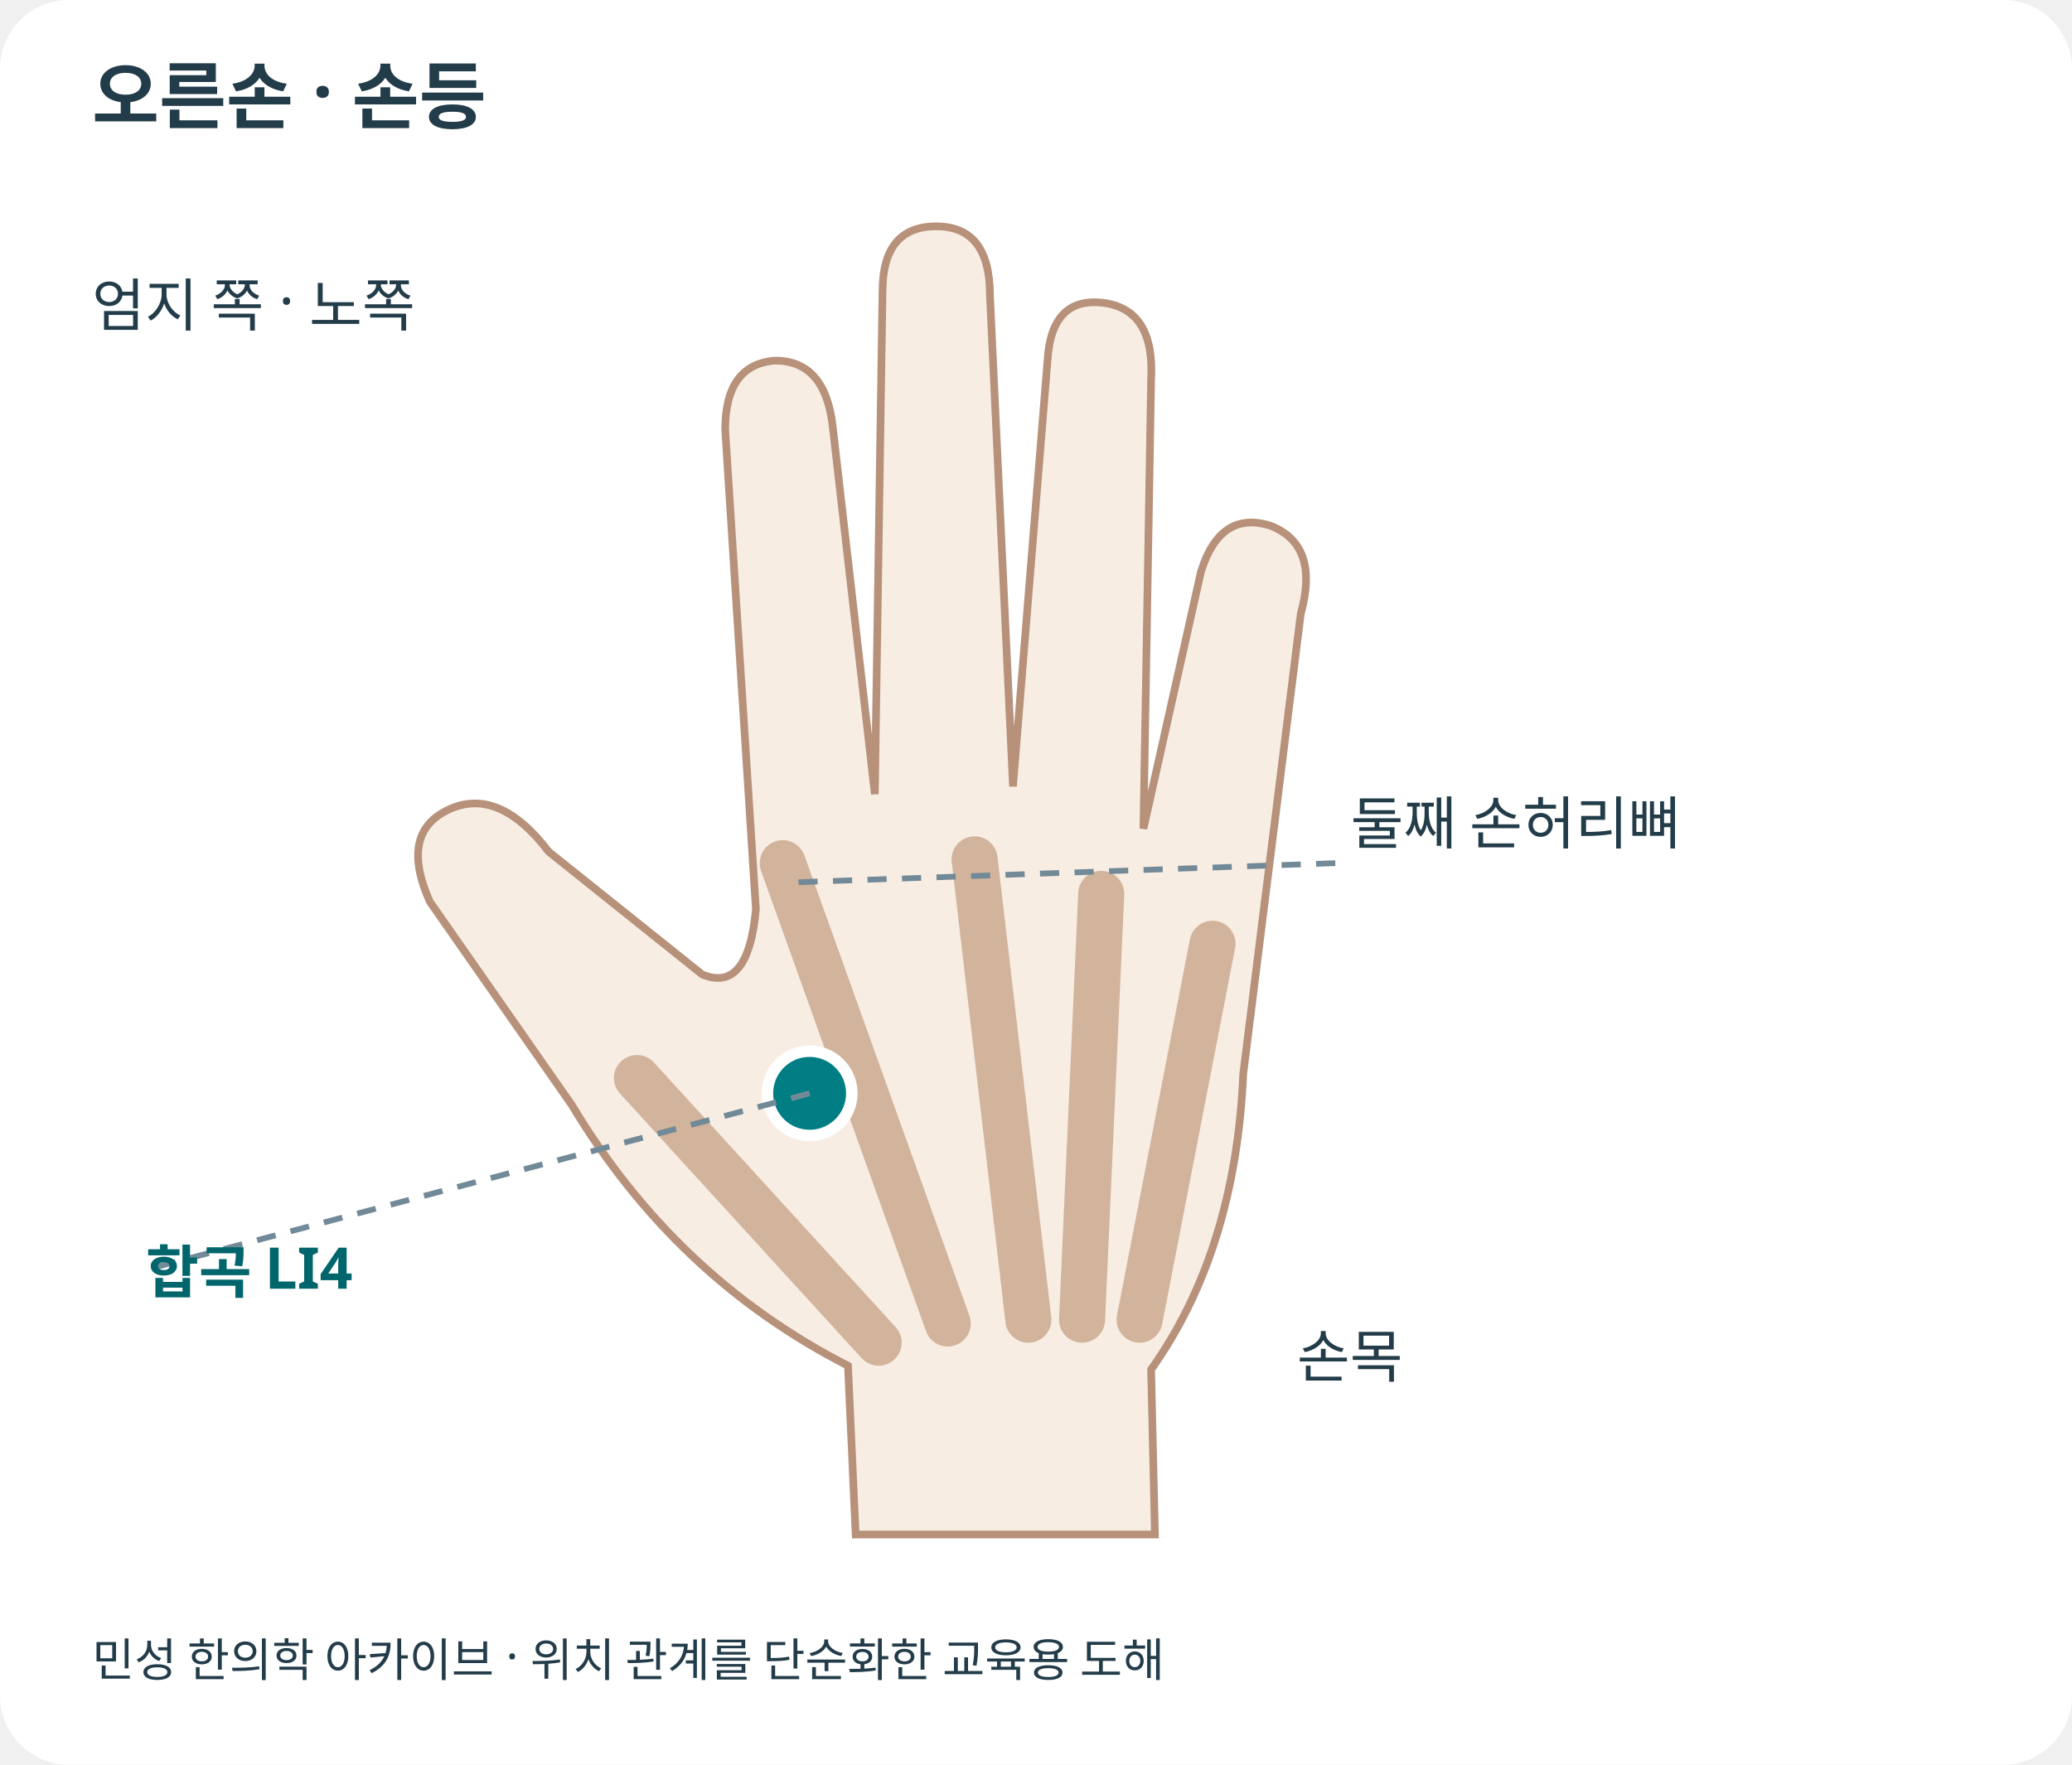
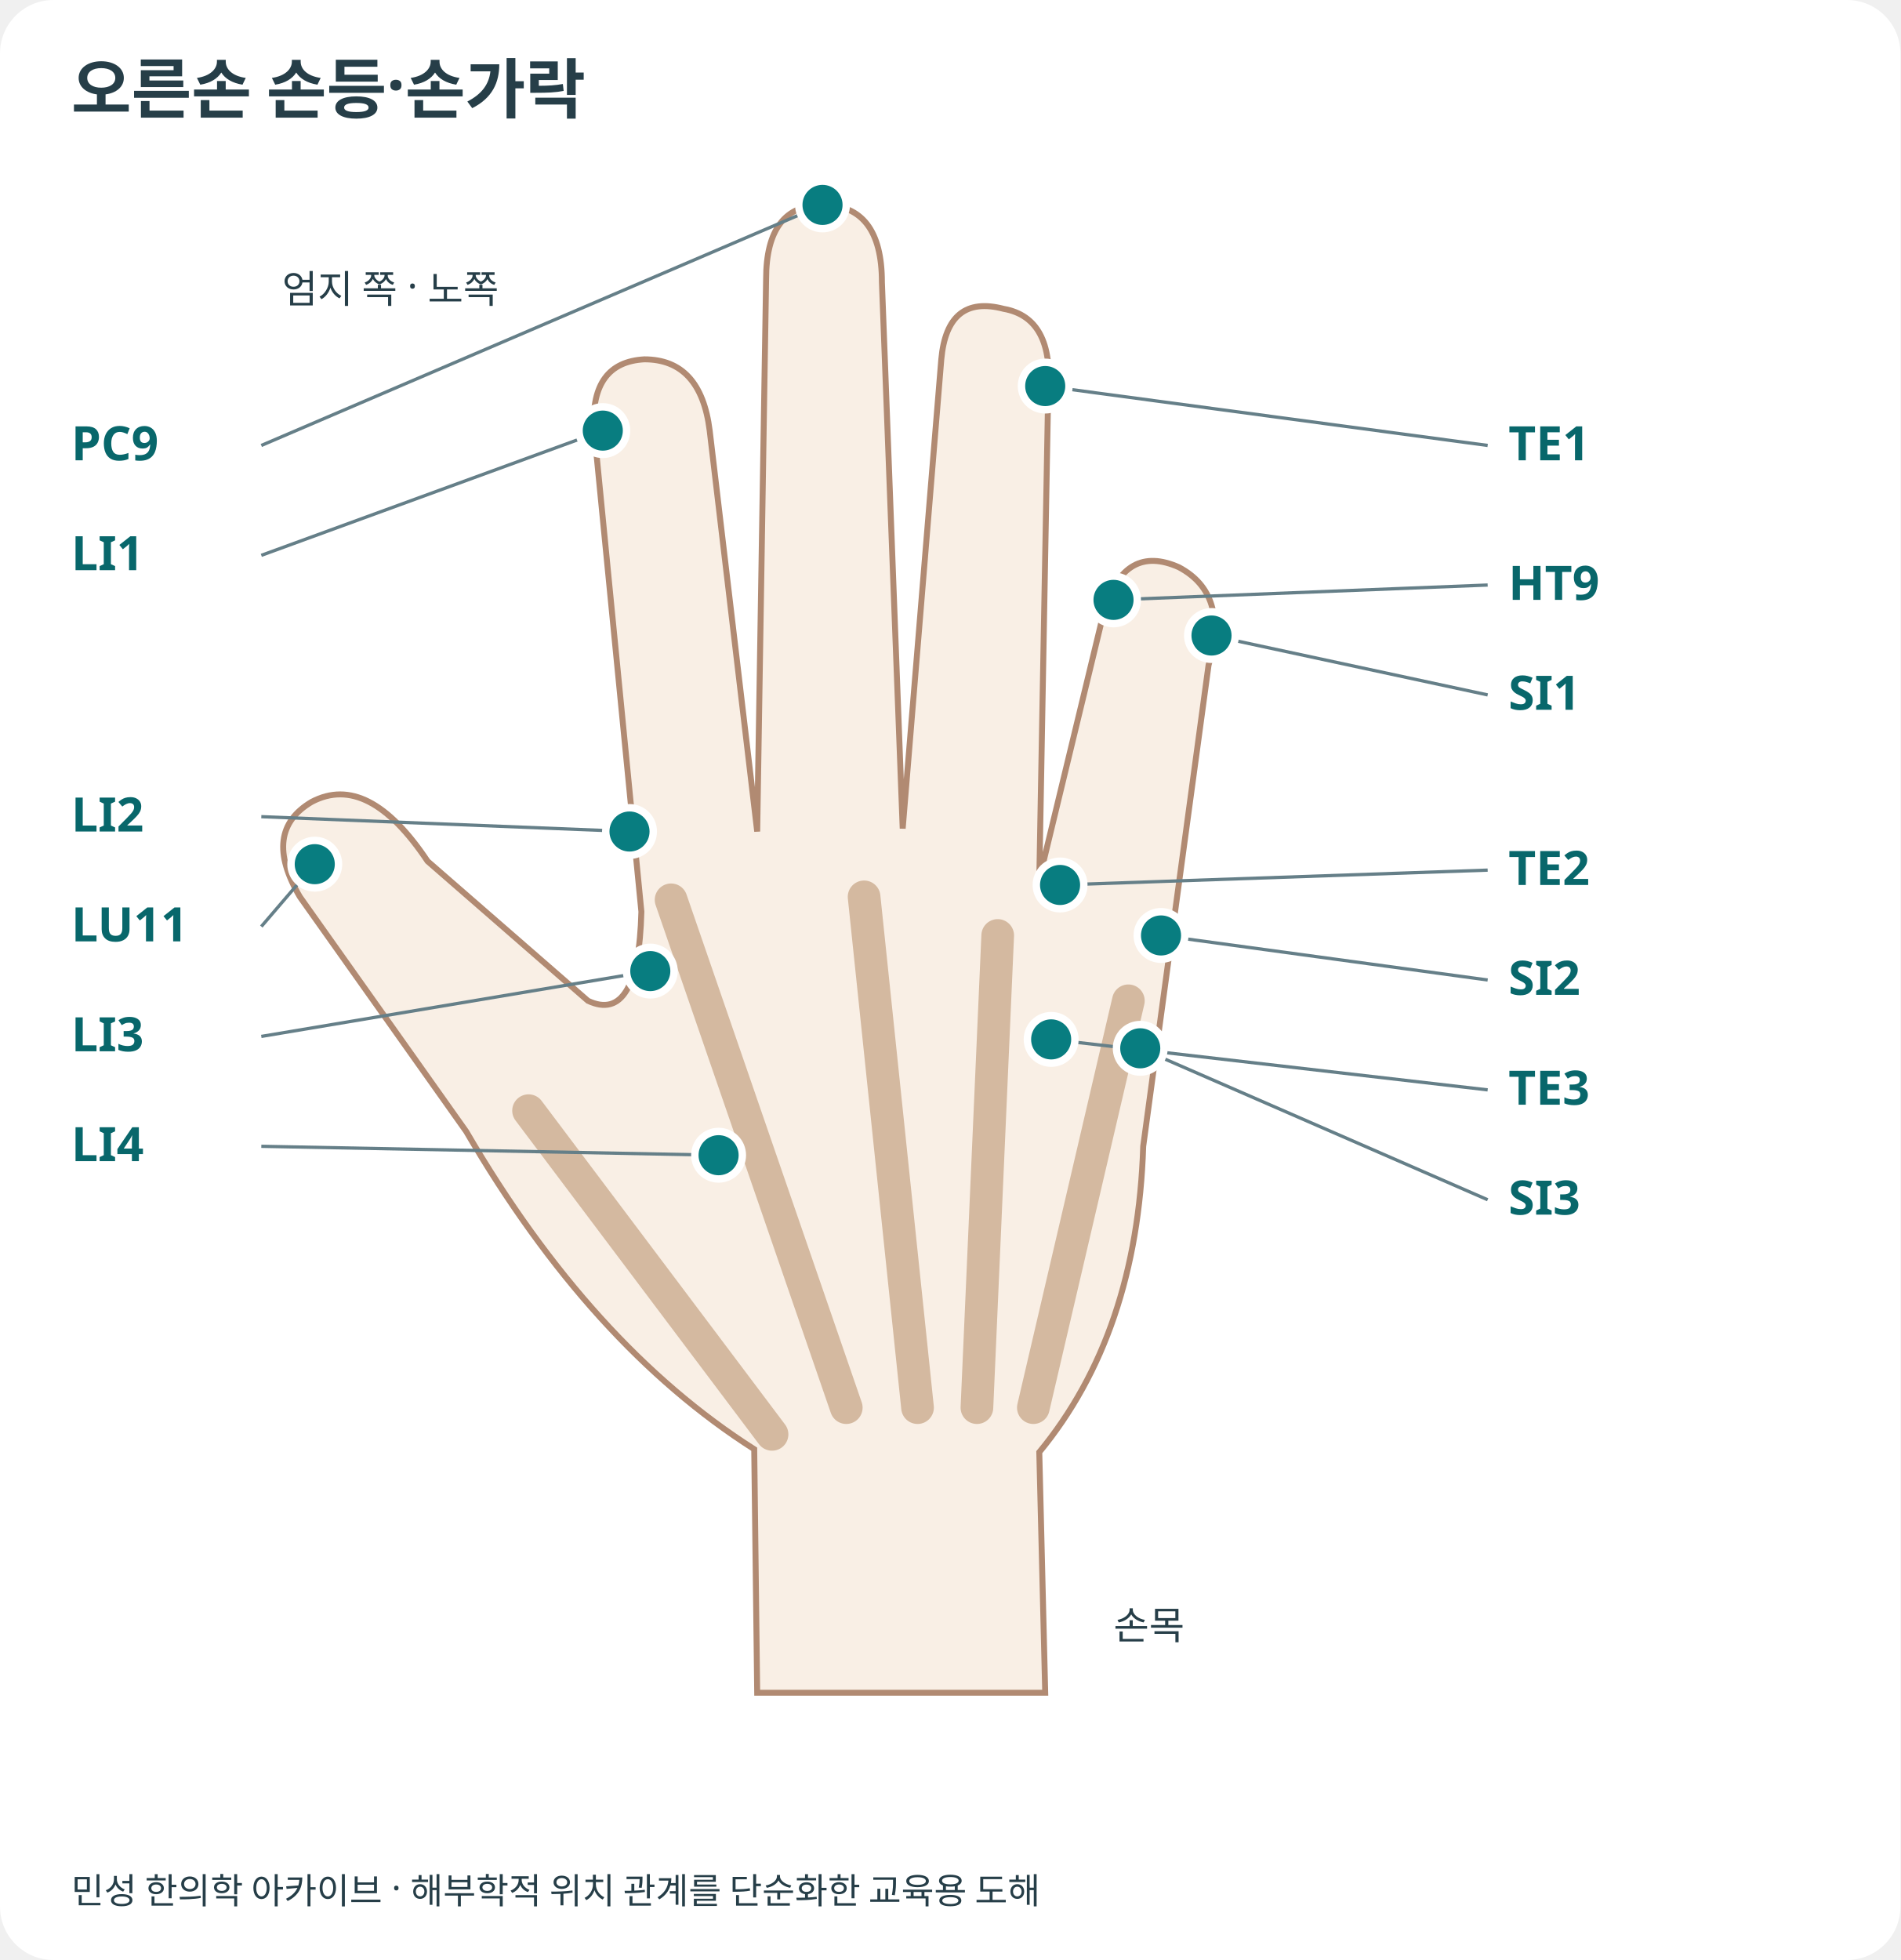
- <svg xmlns="http://www.w3.org/2000/svg" viewBox="0 0 540 460" role="img" aria-labelledby="title desc">
-   <style>text{font-family:system-ui,"Noto Sans KR",sans-serif;fill:#233c49;font-size:15px}.skin{fill:#f8ede3;stroke:#b79179;stroke-width:2}.bone{fill:none;stroke:#d1b49b;stroke-width:12;stroke-linecap:round}.tendon{fill:none;stroke:#ae8f76;stroke-width:6}.guide{fill:none;stroke:#728997;stroke-width:1.5;stroke-dasharray:5 4}.mark circle{fill:#007e83;stroke:#fff;stroke-width:3}.mark text{fill:#00666c;font-weight:700}.mark:hover circle,.mark:focus circle{fill:#af5018;stroke:#233c49}.mark:focus{outline:2px solid #007e83}</style>
-   <rect width="540" height="460" rx="18" fill="#fff" />
-   <text x="24" y="32" style="font-size:19px;font-weight:700">오른손 · 손등</text>
-   <path class="skin" d="M223 400 L221 356 Q176 333 149 288 L112 235 Q104 217 117 211 Q130 205 143 222 L183 254 Q195 259 197 237 L189 112 Q189 95 202 94 Q215 94 217 111 L228 207 L230 76 Q230 59 244 59 Q258 59 258 77 L264 205 L273 94 Q274 77 288 79 Q301 81 300 99 L298 216 L313 149 Q318 133 331 137 Q344 142 339 160 L324 280 Q322 326 300 357 L301 400 Z" />
-   <path class="bone" d="M204 225 L247 345 M254 224 L268 344 M287 233 L282 344 M316 246 L297 344 M166 281 L229 350" />
-   <path class="guide" d="M207 285 L225 285" />
-   <text x="24" y="85">엄지 쪽 · 노쪽</text>
-   <text x="352" y="220">둘째 손허리뼈</text>
-   <path class="guide" d="M348 225 L207 230" />
-   <text x="338" y="359">손목</text>
-   <a class="mark" href="/acupuncture/points/li4-hegu/" target="_top" aria-label="합곡 LI4 상세 설명">
-     <circle cx="211" cy="285" r="11" />
-     <path d="M211 285 L38 331" class="guide" />
-     <text x="38" y="337">합곡 LI4</text>
+ <svg xmlns="http://www.w3.org/2000/svg" viewBox="0 0 640 660" role="img" aria-labelledby="title desc">
+   <style>text{font-family:system-ui,"Noto Sans KR",sans-serif;fill:#263e48}.skin{fill:#f9efe5;stroke:#b18a72;stroke-width:2}.bone{fill:none;stroke:#d4b9a0;stroke-width:11;stroke-linecap:round}.tendon{fill:none;stroke:#ae8c73;stroke-width:5}.joint{fill:#ead4bd;stroke:#b18a72;stroke-width:2}.guide{fill:none;stroke:#8c9da3;stroke-width:1.3;stroke-dasharray:4 4}.crease{fill:none;stroke:#b18a72;stroke-width:2}.landmark{font-size:13px}.callout{fill:none;stroke:#657f88;stroke-width:1.1}.point circle{fill:#087d80;stroke:#fff;stroke-width:2.5}.point text{font-size:16px;font-weight:700;fill:#08676b}.point:target circle,.point:hover circle,.point:focus circle{fill:#bd4c23;stroke:#7f3218;stroke-width:3}.point:target text,.point:hover text,.point:focus text{fill:#9e3c18}.point:focus{outline:2px solid #08676b}</style>
+   <rect width="640" height="660" rx="18" fill="white" />
+   <text x="24" y="38" font-size="22" font-weight="700">오른손 손등·손가락</text>
+   <path class="skin" d="M255 570 L254 488 Q199 453 157 381 L101 302 Q88 280 105 270 Q124 260 144 290 L198 337 Q215 345 216 307 L200 144 Q199 122 217 121 Q236 121 239 145 L255 280 L258 94 Q258 69 277 69 Q297 69 297 95 L304 279 L317 121 Q319 99 338 104 Q355 107 353 132 L350 296 L372 205 Q379 183 397 191 Q414 200 407 224 L385 386 Q383 449 350 489 L352 570 Z" />
+   <path class="bone" d="M226 303 L285 474 M291 302 L309 474 M336 315 L329 474 M380 337 L348 474 M178 374 L260 483" />
+   <text class="landmark" x="95" y="102">엄지 쪽 · 노쪽</text>
+   <text class="landmark" x="375" y="552">손목</text>
+   <a id="PC9" class="point" href="/acupuncture/points/pc9/" target="_top" aria-label="중충 PC9 상세 설명">
+     <path class="callout" d="M277 69 L88 150" />
+     <circle cx="277" cy="69" r="8" />
+     <text x="24" y="155">PC9</text>
  </a>
-   <text x="24" y="437" style="font-size:12px">민성 한의학 아카이브 · 위치 관계를 단순화한 교육용 도해</text>
+   <a id="LI1" class="point" href="/acupuncture/points/li1/" target="_top" aria-label="상양 LI1 상세 설명">
+     <path class="callout" d="M203 145 L88 187" />
+     <circle cx="203" cy="145" r="8" />
+     <text x="24" y="192">LI1</text>
+   </a>
+   <a id="LI2" class="point" href="/acupuncture/points/li2/" target="_top" aria-label="이간 LI2 상세 설명">
+     <path class="callout" d="M212 280 L88 275" />
+     <circle cx="212" cy="280" r="8" />
+     <text x="24" y="280">LI2</text>
+   </a>
+   <a id="LU11" class="point" href="/acupuncture/points/lu11/" target="_top" aria-label="소상 LU11 상세 설명">
+     <path class="callout" d="M106 291 L88 312" />
+     <circle cx="106" cy="291" r="8" />
+     <text x="24" y="317">LU11</text>
+   </a>
+   <a id="LI3" class="point" href="/acupuncture/points/li3/" target="_top" aria-label="삼간 LI3 상세 설명">
+     <path class="callout" d="M219 327 L88 349" />
+     <circle cx="219" cy="327" r="8" />
+     <text x="24" y="354">LI3</text>
+   </a>
+   <a id="LI4" class="point" href="/acupuncture/points/li4-hegu/" target="_top" aria-label="합곡 LI4 상세 설명">
+     <path class="callout" d="M242 389 L88 386" />
+     <circle cx="242" cy="389" r="8" />
+     <text x="24" y="391">LI4</text>
+   </a>
+   <a id="TE1" class="point" href="/acupuncture/points/te1/" target="_top" aria-label="관충 TE1 상세 설명">
+     <path class="callout" d="M352 130 L501 150" />
+     <circle cx="352" cy="130" r="8" />
+     <text x="508" y="155">TE1</text>
+   </a>
+   <a id="HT9" class="point" href="/acupuncture/points/ht9/" target="_top" aria-label="소충 HT9 상세 설명">
+     <path class="callout" d="M375 202 L501 197" />
+     <circle cx="375" cy="202" r="8" />
+     <text x="508" y="202">HT9</text>
+   </a>
+   <a id="SI1" class="point" href="/acupuncture/points/si1/" target="_top" aria-label="소택 SI1 상세 설명">
+     <path class="callout" d="M408 214 L501 234" />
+     <circle cx="408" cy="214" r="8" />
+     <text x="508" y="239">SI1</text>
+   </a>
+   <a id="TE2" class="point" href="/acupuncture/points/te2/" target="_top" aria-label="액문 TE2 상세 설명">
+     <path class="callout" d="M357 298 L501 293" />
+     <circle cx="357" cy="298" r="8" />
+     <text x="508" y="298">TE2</text>
+   </a>
+   <a id="SI2" class="point" href="/acupuncture/points/si2/" target="_top" aria-label="전곡 SI2 상세 설명">
+     <path class="callout" d="M391 315 L501 330" />
+     <circle cx="391" cy="315" r="8" />
+     <text x="508" y="335">SI2</text>
+   </a>
+   <a id="TE3" class="point" href="/acupuncture/points/te3/" target="_top" aria-label="중저 TE3 상세 설명">
+     <path class="callout" d="M354 350 L501 367" />
+     <circle cx="354" cy="350" r="8" />
+     <text x="508" y="372">TE3</text>
+   </a>
+   <a id="SI3" class="point" href="/acupuncture/points/si3-houxi/" target="_top" aria-label="후계 SI3 상세 설명">
+     <path class="callout" d="M384 353 L501 404" />
+     <circle cx="384" cy="353" r="8" />
+     <text x="508" y="409">SI3</text>
+   </a>
+   <text x="24" y="641" font-size="12">민성 한의학 아카이브 · 해부학적 위치 관계를 단순화한 교육용 도해</text>
</svg>
